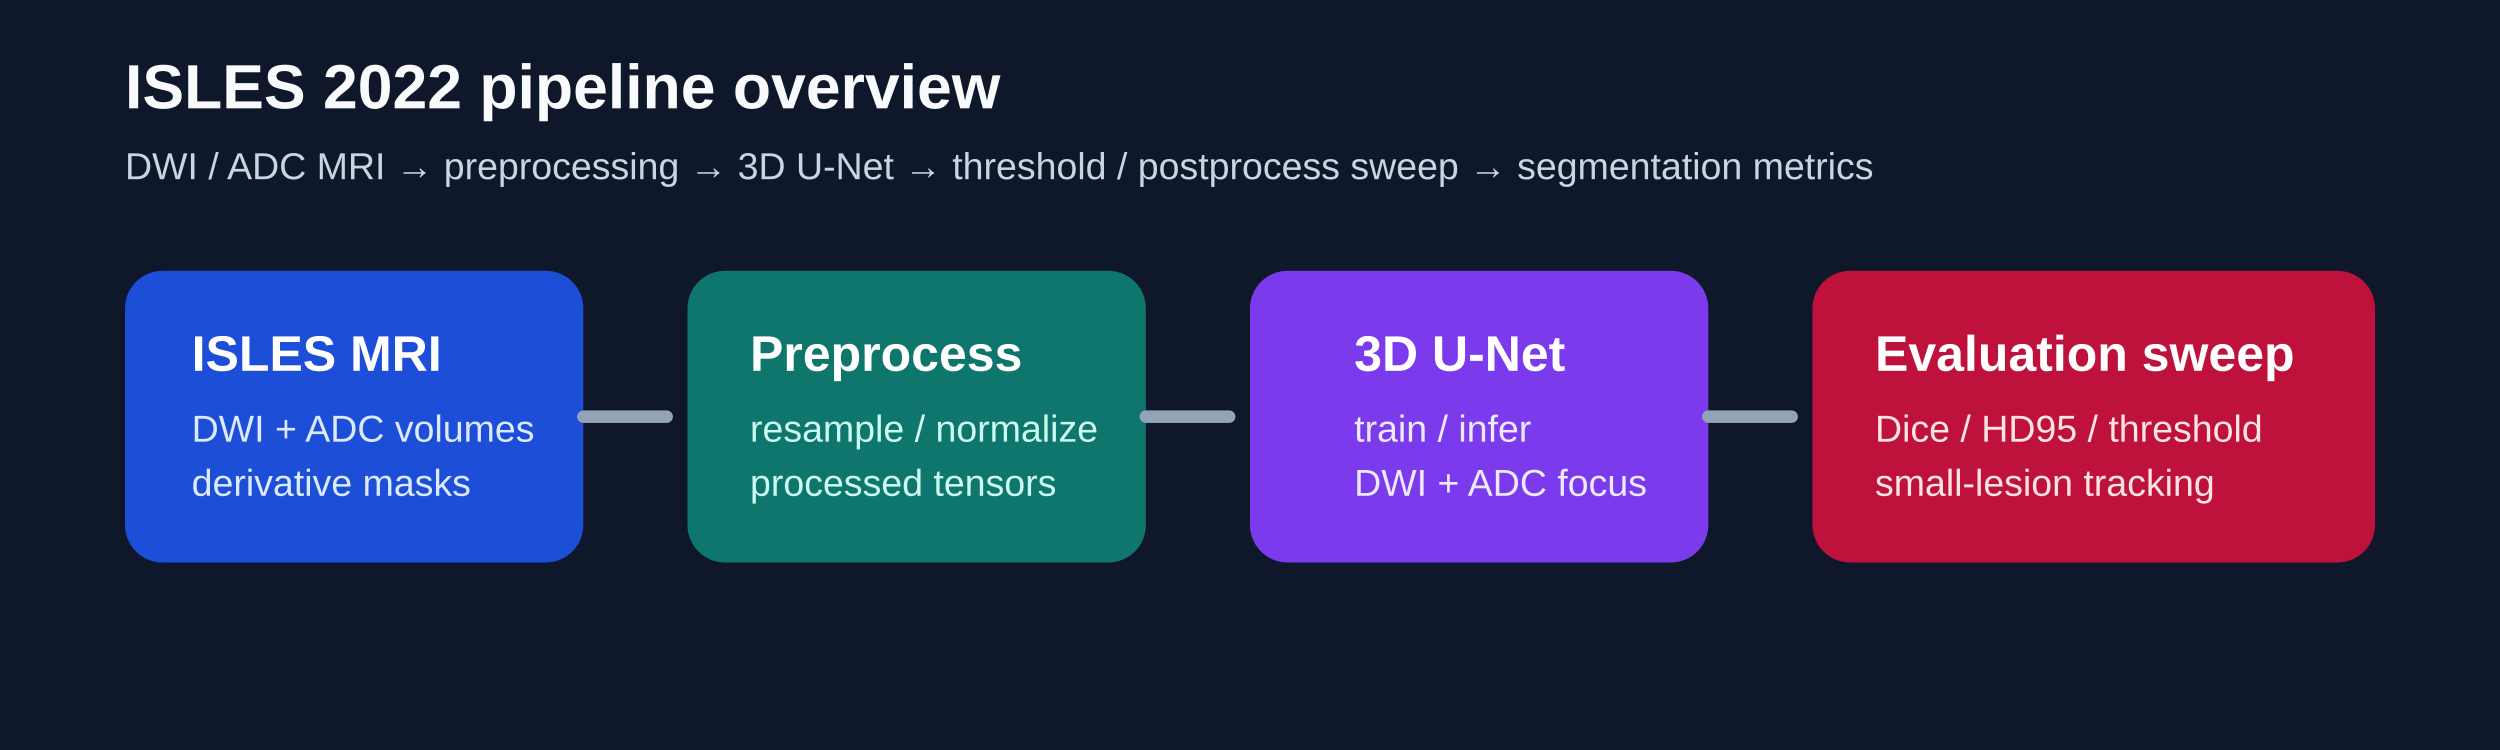
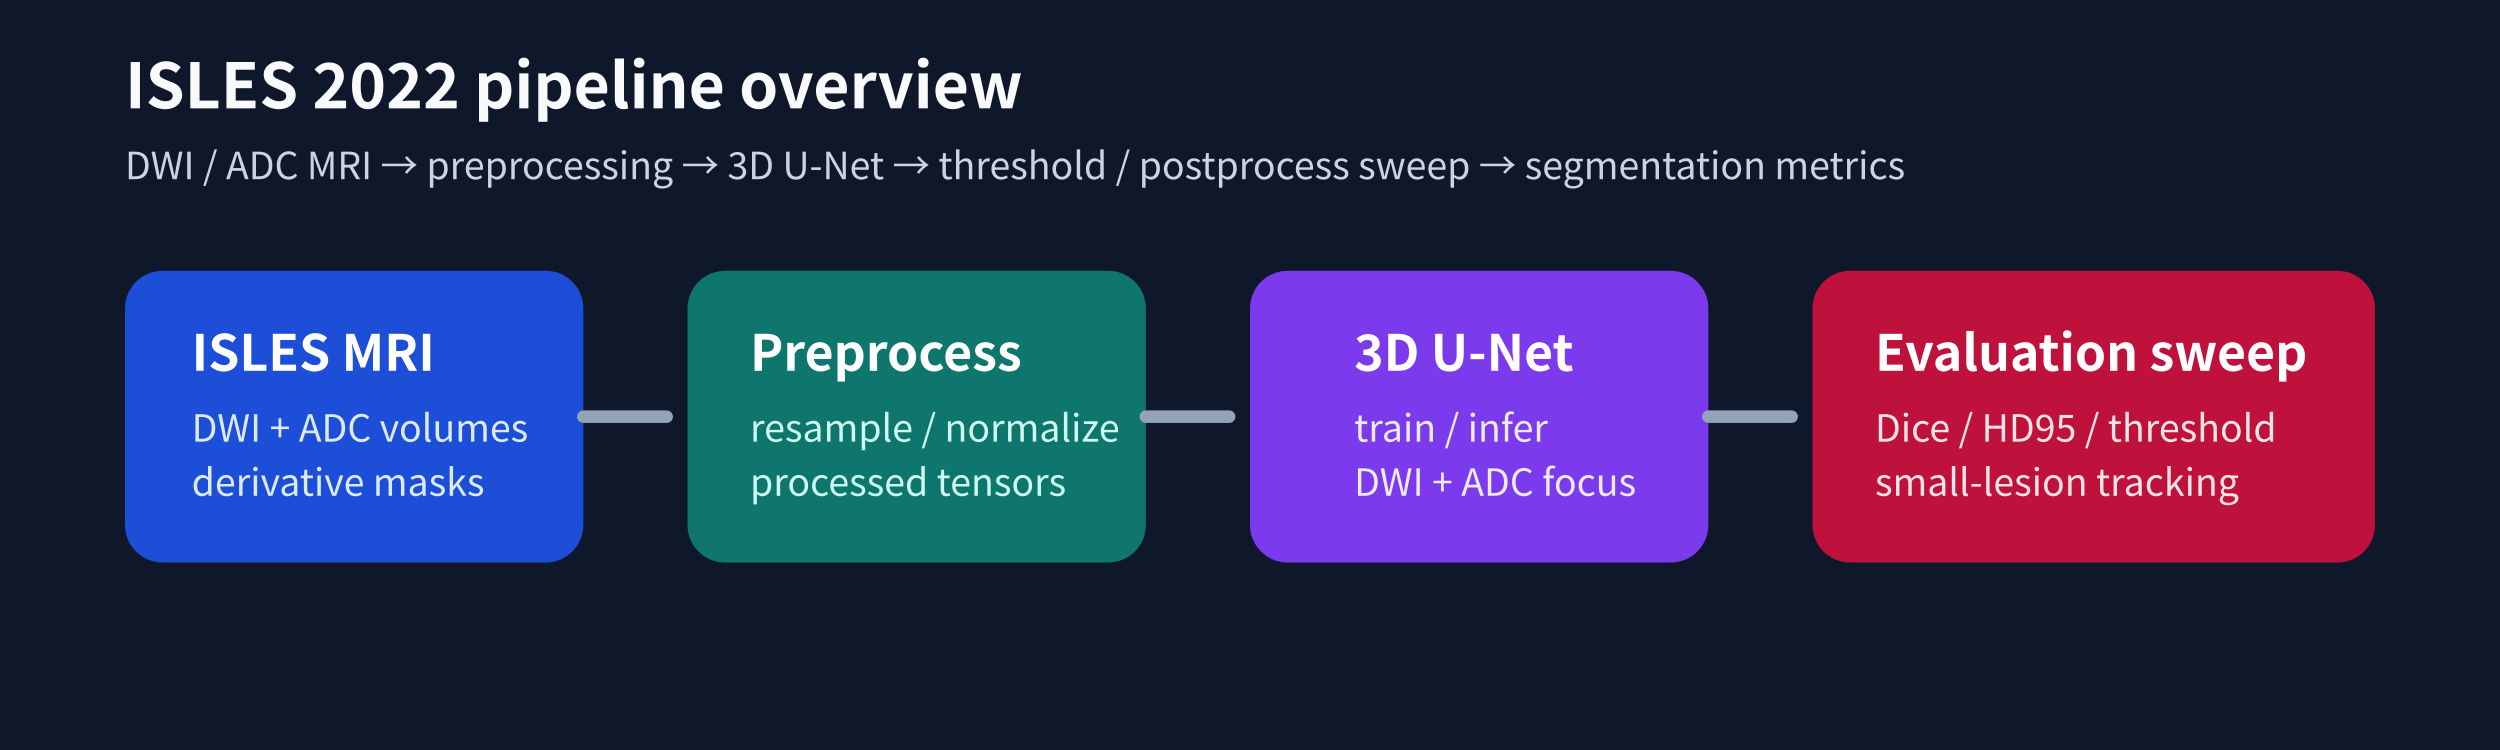
- <svg xmlns="http://www.w3.org/2000/svg" width="1200" height="360" viewBox="0 0 1200 360" role="img" aria-labelledby="title desc">
+ <svg xmlns="http://www.w3.org/2000/svg" width="100%" preserveAspectRatio="xMidYMid meet" viewBox="0 0 1200 360" role="img" aria-labelledby="title desc">
  <rect width="1200" height="360" fill="#0f172a" />
-   <text x="60" y="52" fill="#f8fafc" font-family="Arial, Helvetica, sans-serif" font-size="30" font-weight="700">ISLES 2022 pipeline overview</text>
-   <text x="60" y="86" fill="#cbd5e1" font-family="Arial, Helvetica, sans-serif" font-size="18">DWI / ADC MRI → preprocessing → 3D U-Net → threshold / postprocess sweep → segmentation metrics</text>
-   <g font-family="Arial, Helvetica, sans-serif">
+   <text x="60" y="52" fill="#f8fafc" font-family="'Hiragino Sans', 'Noto Sans CJK JP', Arial, Helvetica, sans-serif" font-size="30" font-weight="700">ISLES 2022 pipeline overview</text>
+   <text x="60" y="86" fill="#cbd5e1" font-family="'Hiragino Sans', 'Noto Sans CJK JP', Arial, Helvetica, sans-serif" font-size="18">DWI / ADC MRI → preprocessing → 3D U-Net → threshold / postprocess sweep → segmentation metrics</text>
+   <g font-family="'Hiragino Sans', 'Noto Sans CJK JP', Arial, Helvetica, sans-serif">
    <rect x="60" y="130" rx="18" ry="18" width="220" height="140" fill="#1d4ed8" />
    <text x="92" y="178" fill="#ffffff" font-size="24" font-weight="700">ISLES MRI</text>
    <text x="92" y="212" fill="#dbeafe" font-size="18">DWI + ADC volumes</text>
    <text x="92" y="238" fill="#dbeafe" font-size="18">derivative masks</text>
    <rect x="330" y="130" rx="18" ry="18" width="220" height="140" fill="#0f766e" />
    <text x="360" y="178" fill="#ffffff" font-size="24" font-weight="700">Preprocess</text>
    <text x="360" y="212" fill="#ccfbf1" font-size="18">resample / normalize</text>
    <text x="360" y="238" fill="#ccfbf1" font-size="18">processed tensors</text>
    <rect x="600" y="130" rx="18" ry="18" width="220" height="140" fill="#7c3aed" />
    <text x="650" y="178" fill="#ffffff" font-size="24" font-weight="700">3D U-Net</text>
    <text x="650" y="212" fill="#ede9fe" font-size="18">train / infer</text>
    <text x="650" y="238" fill="#ede9fe" font-size="18">DWI + ADC focus</text>
    <rect x="870" y="130" rx="18" ry="18" width="270" height="140" fill="#be123c" />
    <text x="900" y="178" fill="#ffffff" font-size="24" font-weight="700">Evaluation sweep</text>
    <text x="900" y="212" fill="#ffe4e6" font-size="18">Dice / HD95 / threshold</text>
    <text x="900" y="238" fill="#ffe4e6" font-size="18">small-lesion tracking</text>
  </g>
  <g stroke="#94a3b8" stroke-width="6" fill="none" stroke-linecap="round">
    <path d="M280 200 H320" />
    <path d="M550 200 H590" />
    <path d="M820 200 H860" />
  </g>
</svg>
